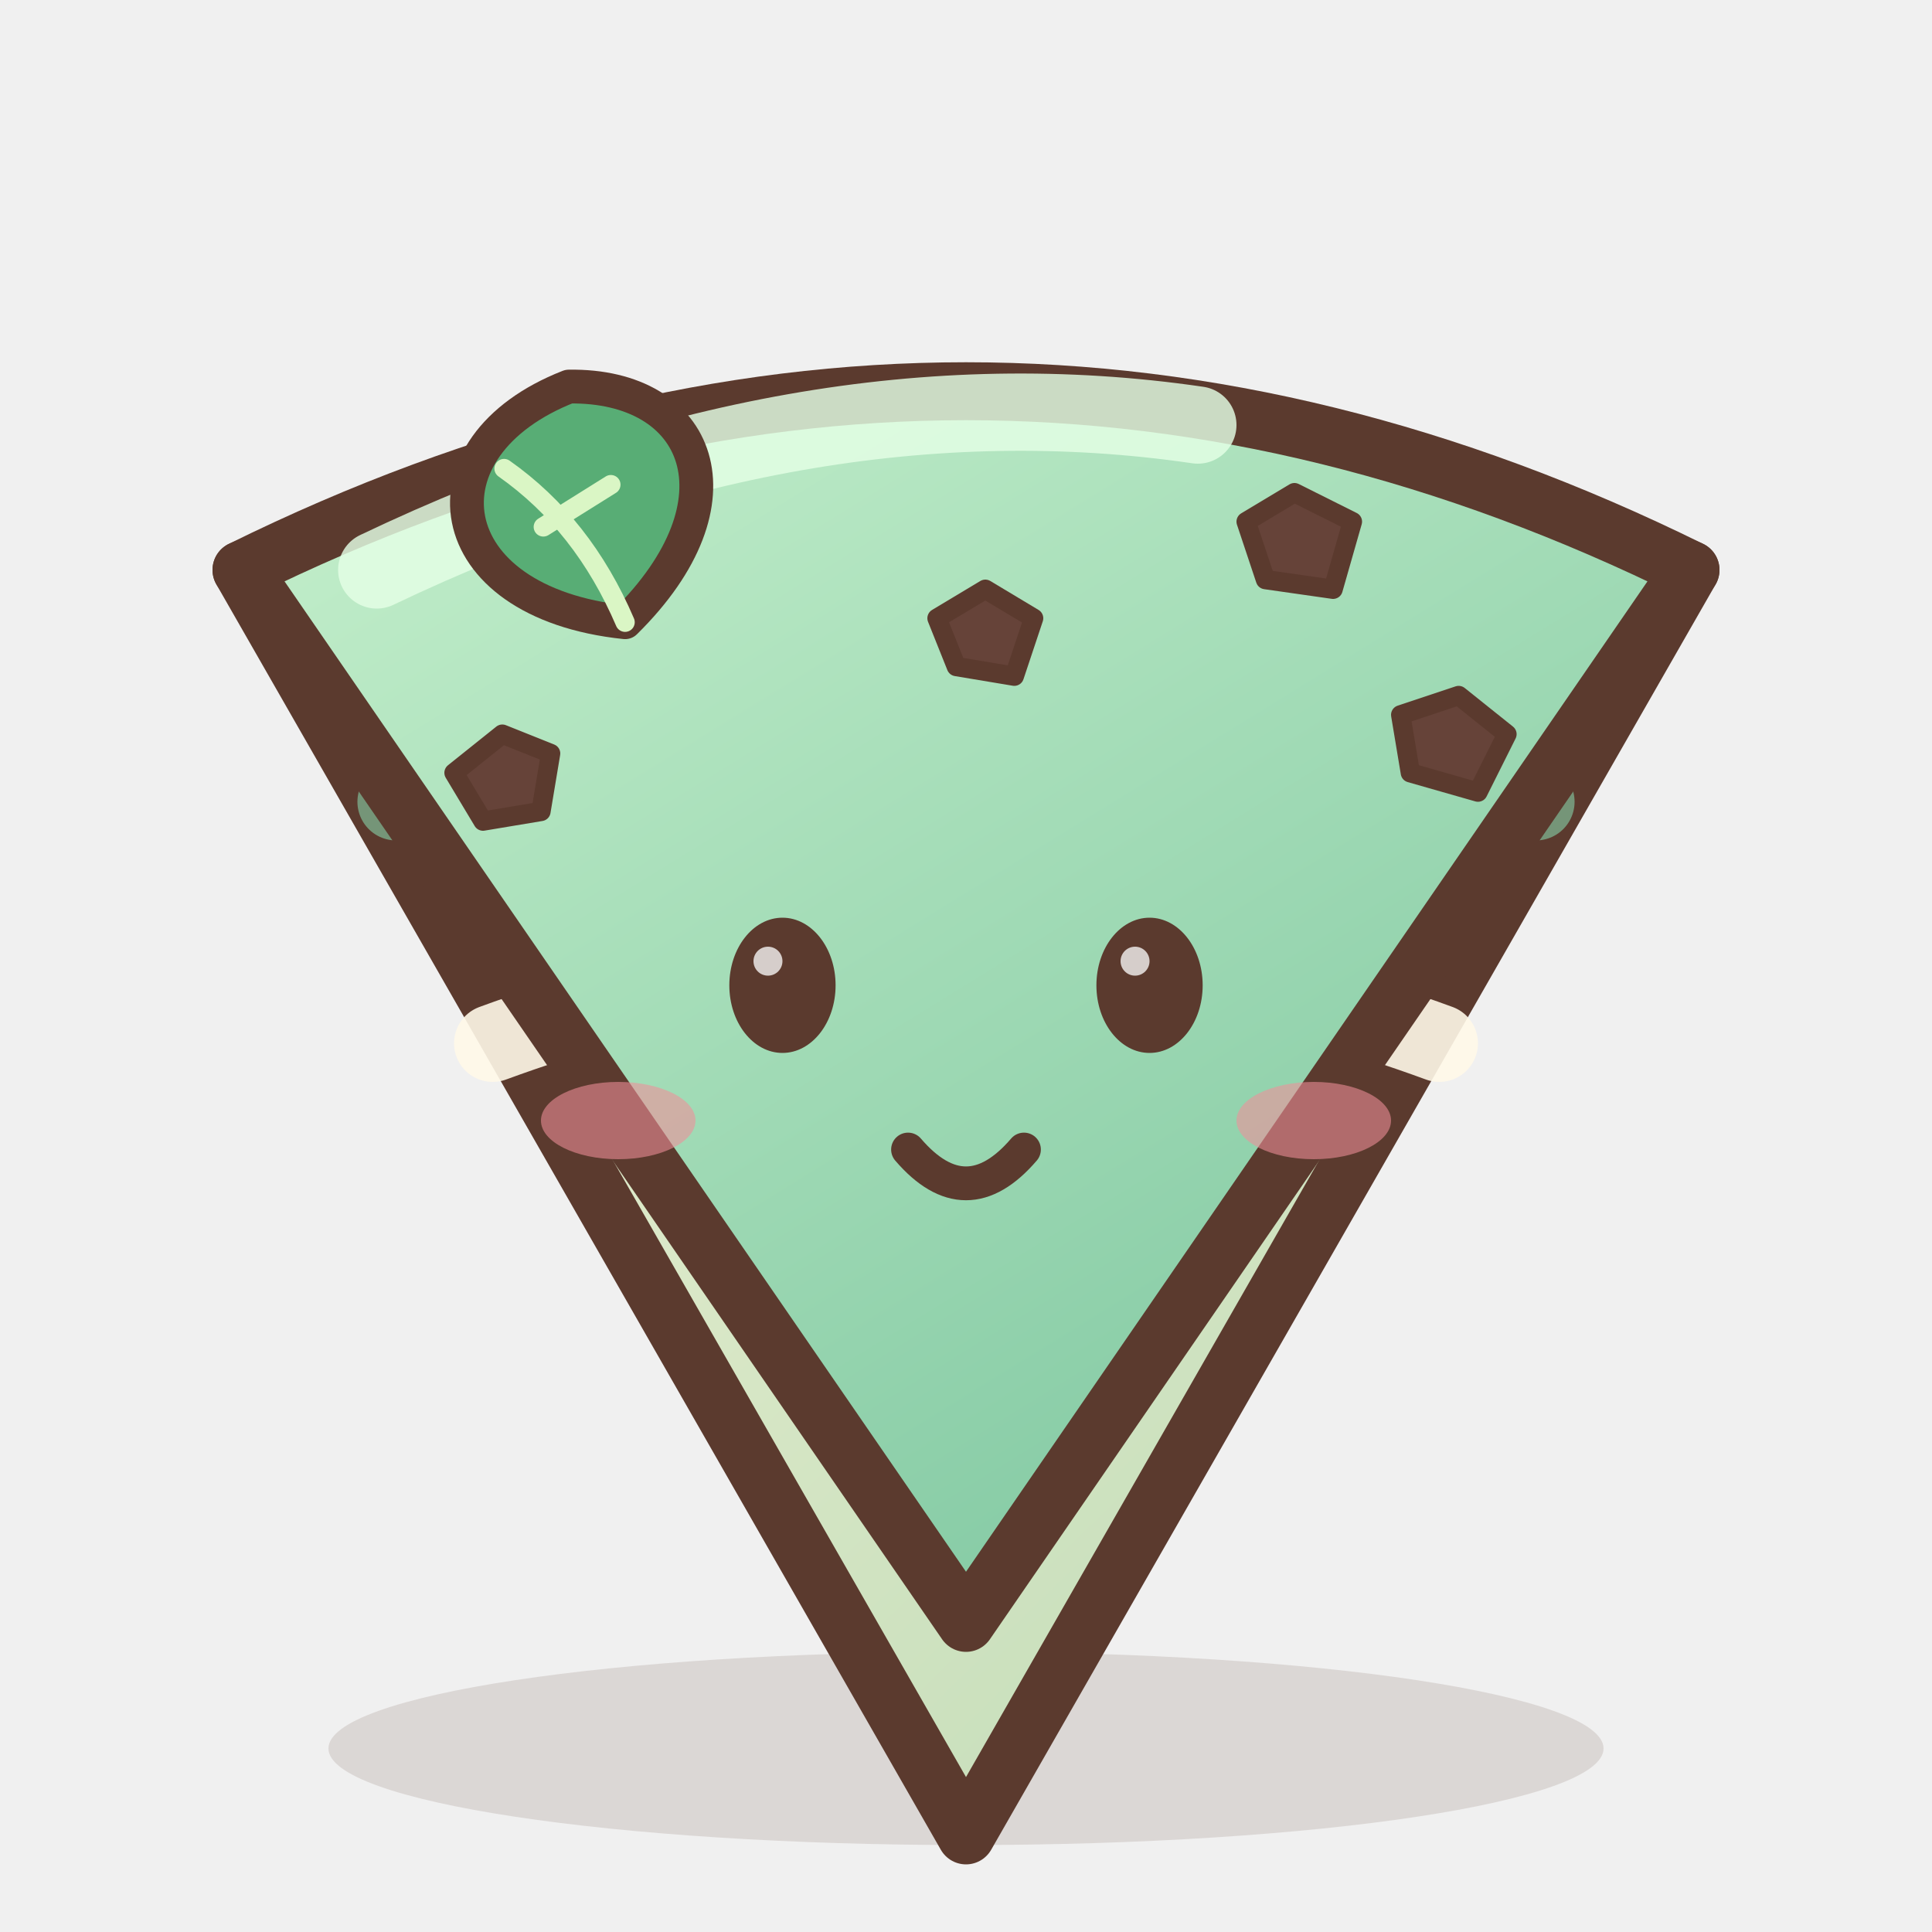
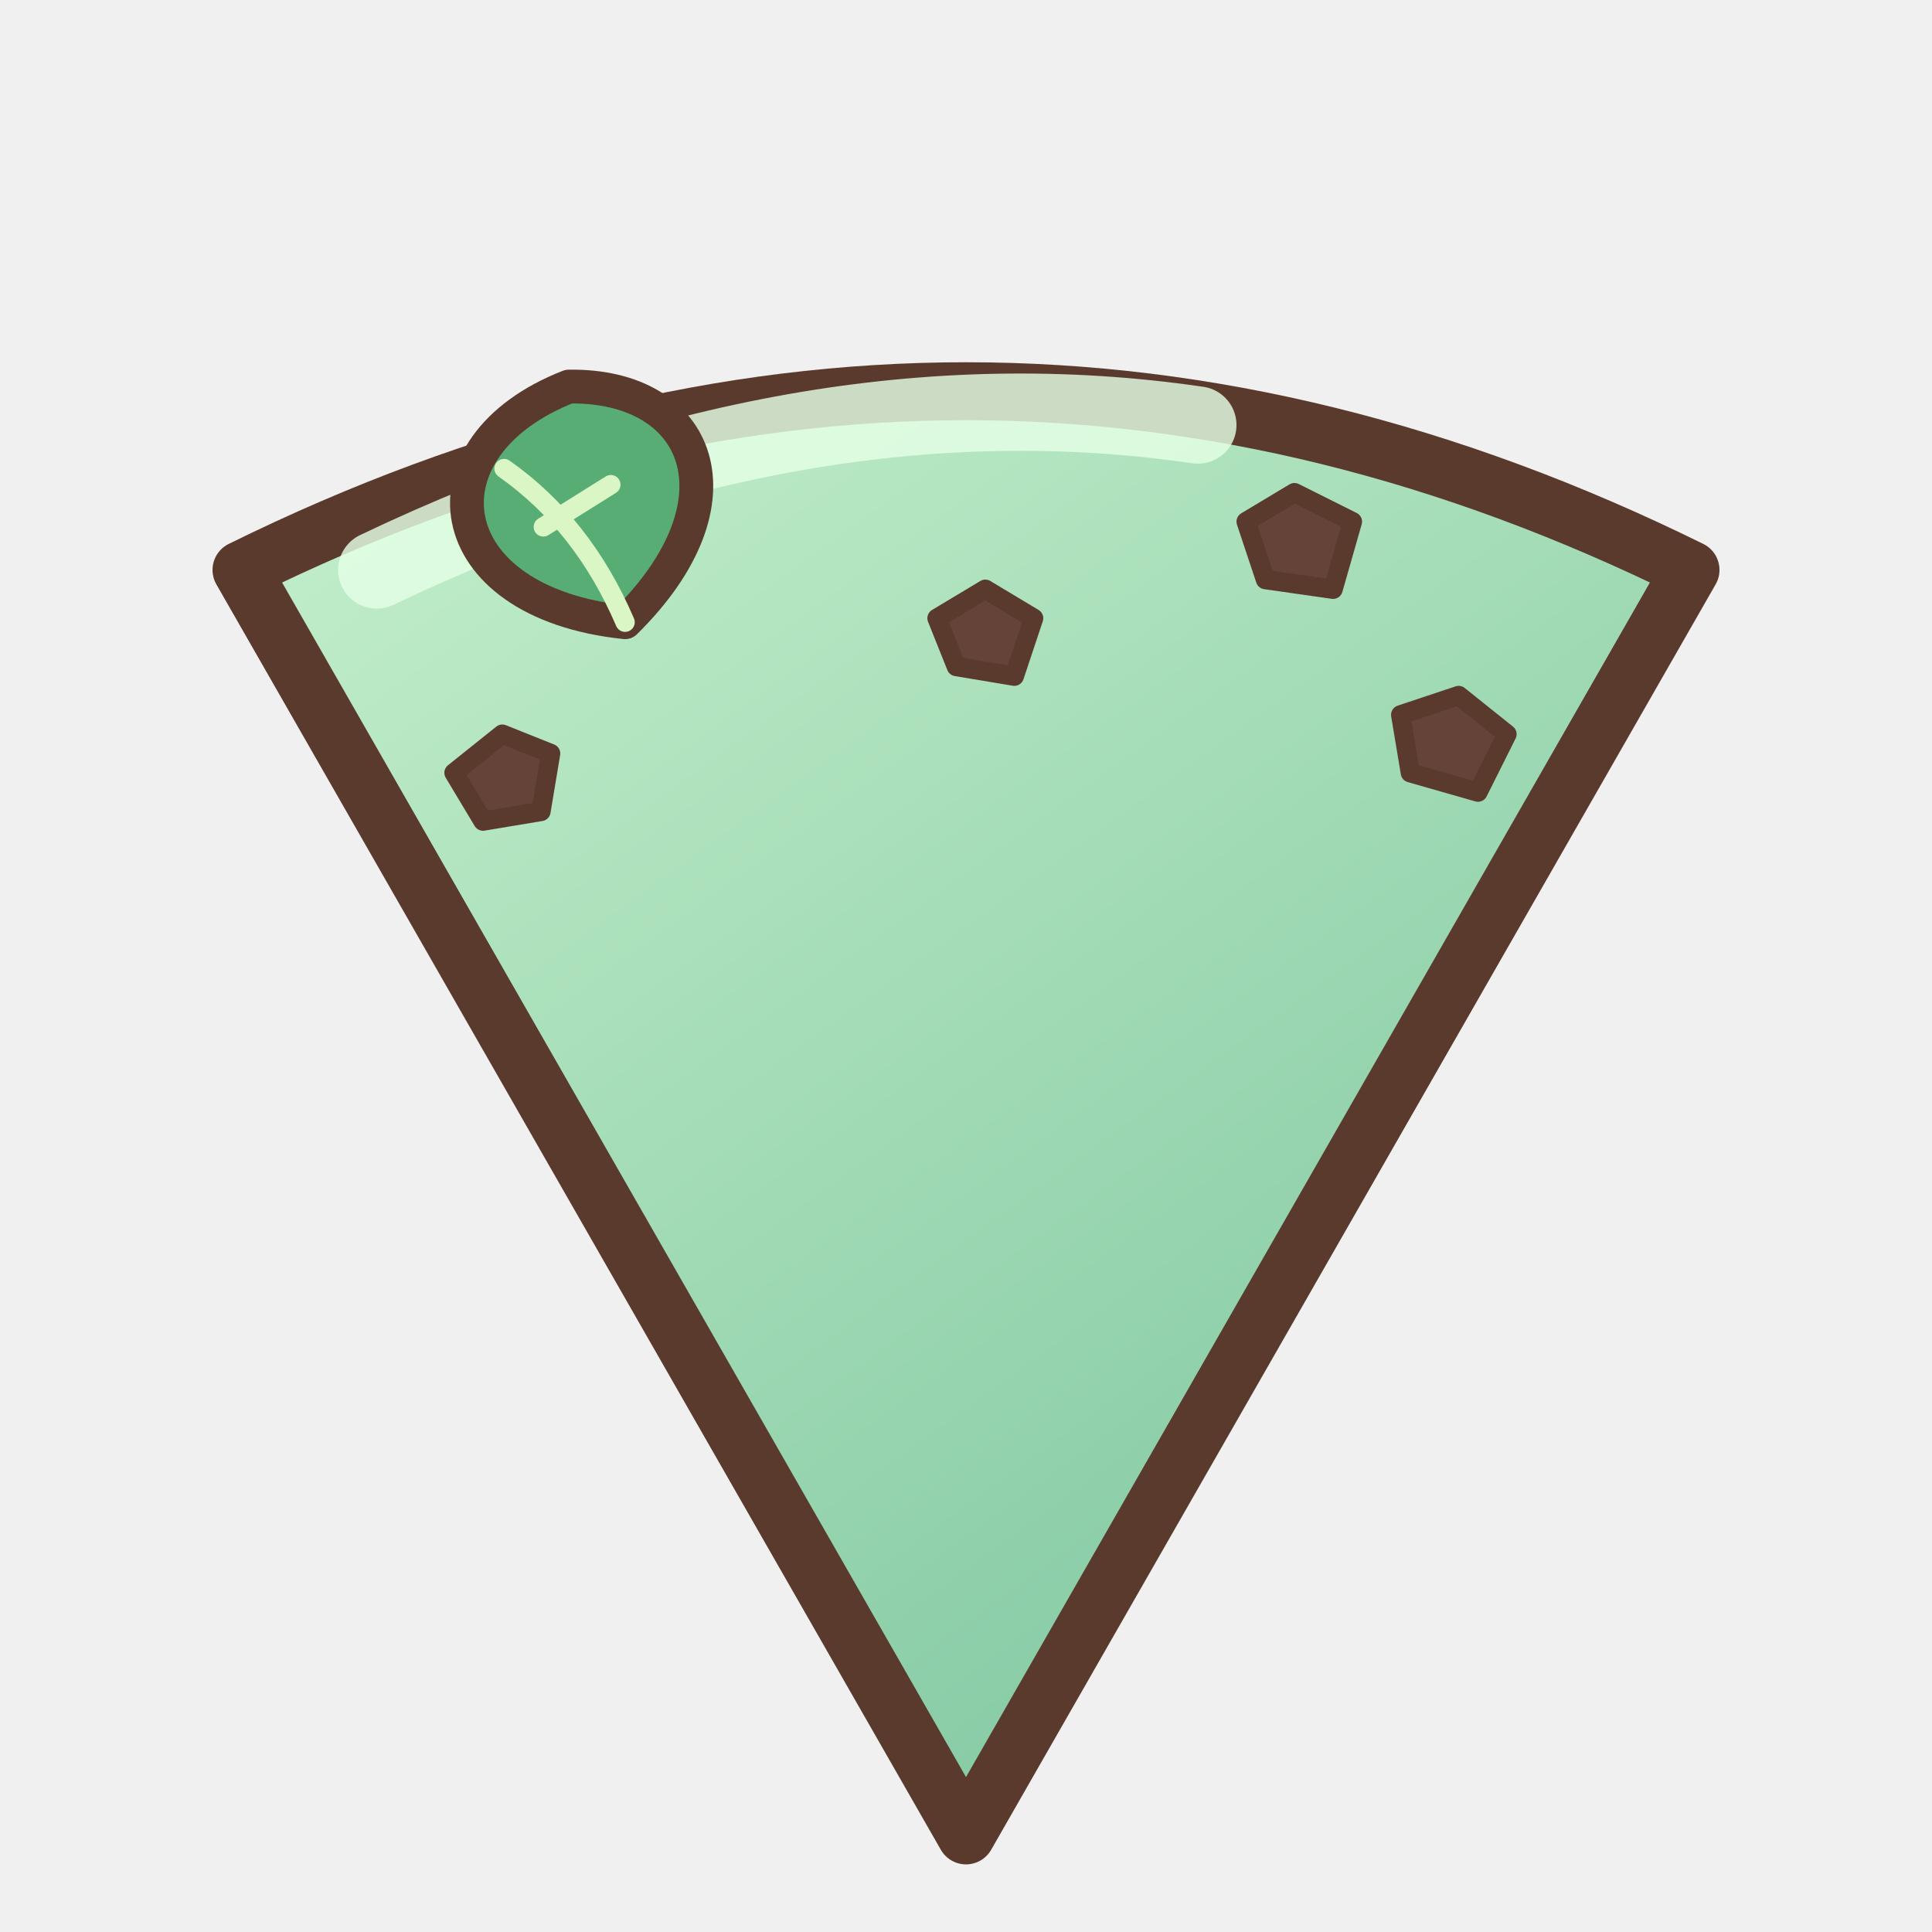
<svg xmlns="http://www.w3.org/2000/svg" viewBox="0 0 200 200" role="img" aria-labelledby="title desc">
  <defs>
-     <linearGradient id="side" x1="0" y1="0" x2="1" y2="1">
-       <stop stop-color="#f2f4d7" />
-       <stop offset="1" stop-color="#bcd9b4" />
-     </linearGradient>
    <linearGradient id="top" x1=".15" y1=".05" x2=".8" y2=".95">
      <stop stop-color="#bfecc8" />
      <stop offset="1" stop-color="#7fc7a1" />
    </linearGradient>
  </defs>
-   <ellipse cx="100" cy="181" rx="66" ry="10" fill="#5b3a2e" opacity=".14" />
-   <path d="M25 59 Q100 27 175 59 L100 190Z" fill="url(#side)" stroke="#5b3a2e" stroke-width="6" stroke-linejoin="round" />
-   <path d="M41 83 Q100 60 159 83" fill="none" stroke="#7fb994" stroke-width="8" stroke-linecap="round" opacity=".72" />
-   <path d="M51 108 Q100 90 149 108" fill="none" stroke="#fff8e8" stroke-width="8" stroke-linecap="round" opacity=".9" />
-   <path d="M25 59 Q100 22 175 59 L100 168Z" fill="url(#top)" stroke="#5b3a2e" stroke-width="6" stroke-linejoin="round" />
+   <path d="M25 59 Q100 22 175 59 L100 190Z" fill="url(#top)" stroke="#5b3a2e" stroke-width="6" stroke-linejoin="round" />
  <path d="M39 59 Q83 38 124 44" fill="none" stroke="#e4ffe5" stroke-width="8" stroke-linecap="round" opacity=".82" />
  <g transform="translate(61 53) rotate(-18)" stroke="#5b3a2e" stroke-linejoin="round">
    <path d="M0 12 C-18 4-15-12 2-13 C15-9 16 4 0 12Z" fill="#58ad75" stroke-width="3.5" />
    <path d="M-7-7Q-1 1 0 12 M-5 0L3-2" fill="none" stroke="#daf6c5" stroke-width="2" stroke-linecap="round" />
  </g>
  <g fill="#664339" stroke="#5b3a2e" stroke-width="2" stroke-linejoin="round">
    <path d="M134 51l6 3-2 7-7-1-2-6Z" />
    <path d="M151 72l5 4-3 6-7-2-1-6Z" />
    <path d="M102 61l5 3-2 6-6-1-2-5Z" />
    <path d="M52 76l5 2-1 6-6 1-3-5Z" />
  </g>
-   <g fill="#5b3a2e">
-     <ellipse cx="81" cy="102" rx="5.5" ry="7" />
-     <ellipse cx="119" cy="102" rx="5.5" ry="7" />
-   </g>
-   <g fill="#fff" opacity=".75">
-     <circle cx="79.5" cy="99.5" r="1.5" />
-     <circle cx="117.5" cy="99.5" r="1.5" />
-   </g>
-   <path d="M94 119 Q100 126 106 119" fill="none" stroke="#5b3a2e" stroke-width="3.5" stroke-linecap="round" />
-   <g fill="#ef8f9a" opacity=".58">
-     <ellipse cx="64" cy="116" rx="8" ry="4" />
-     <ellipse cx="136" cy="116" rx="8" ry="4" />
-   </g>
</svg>
